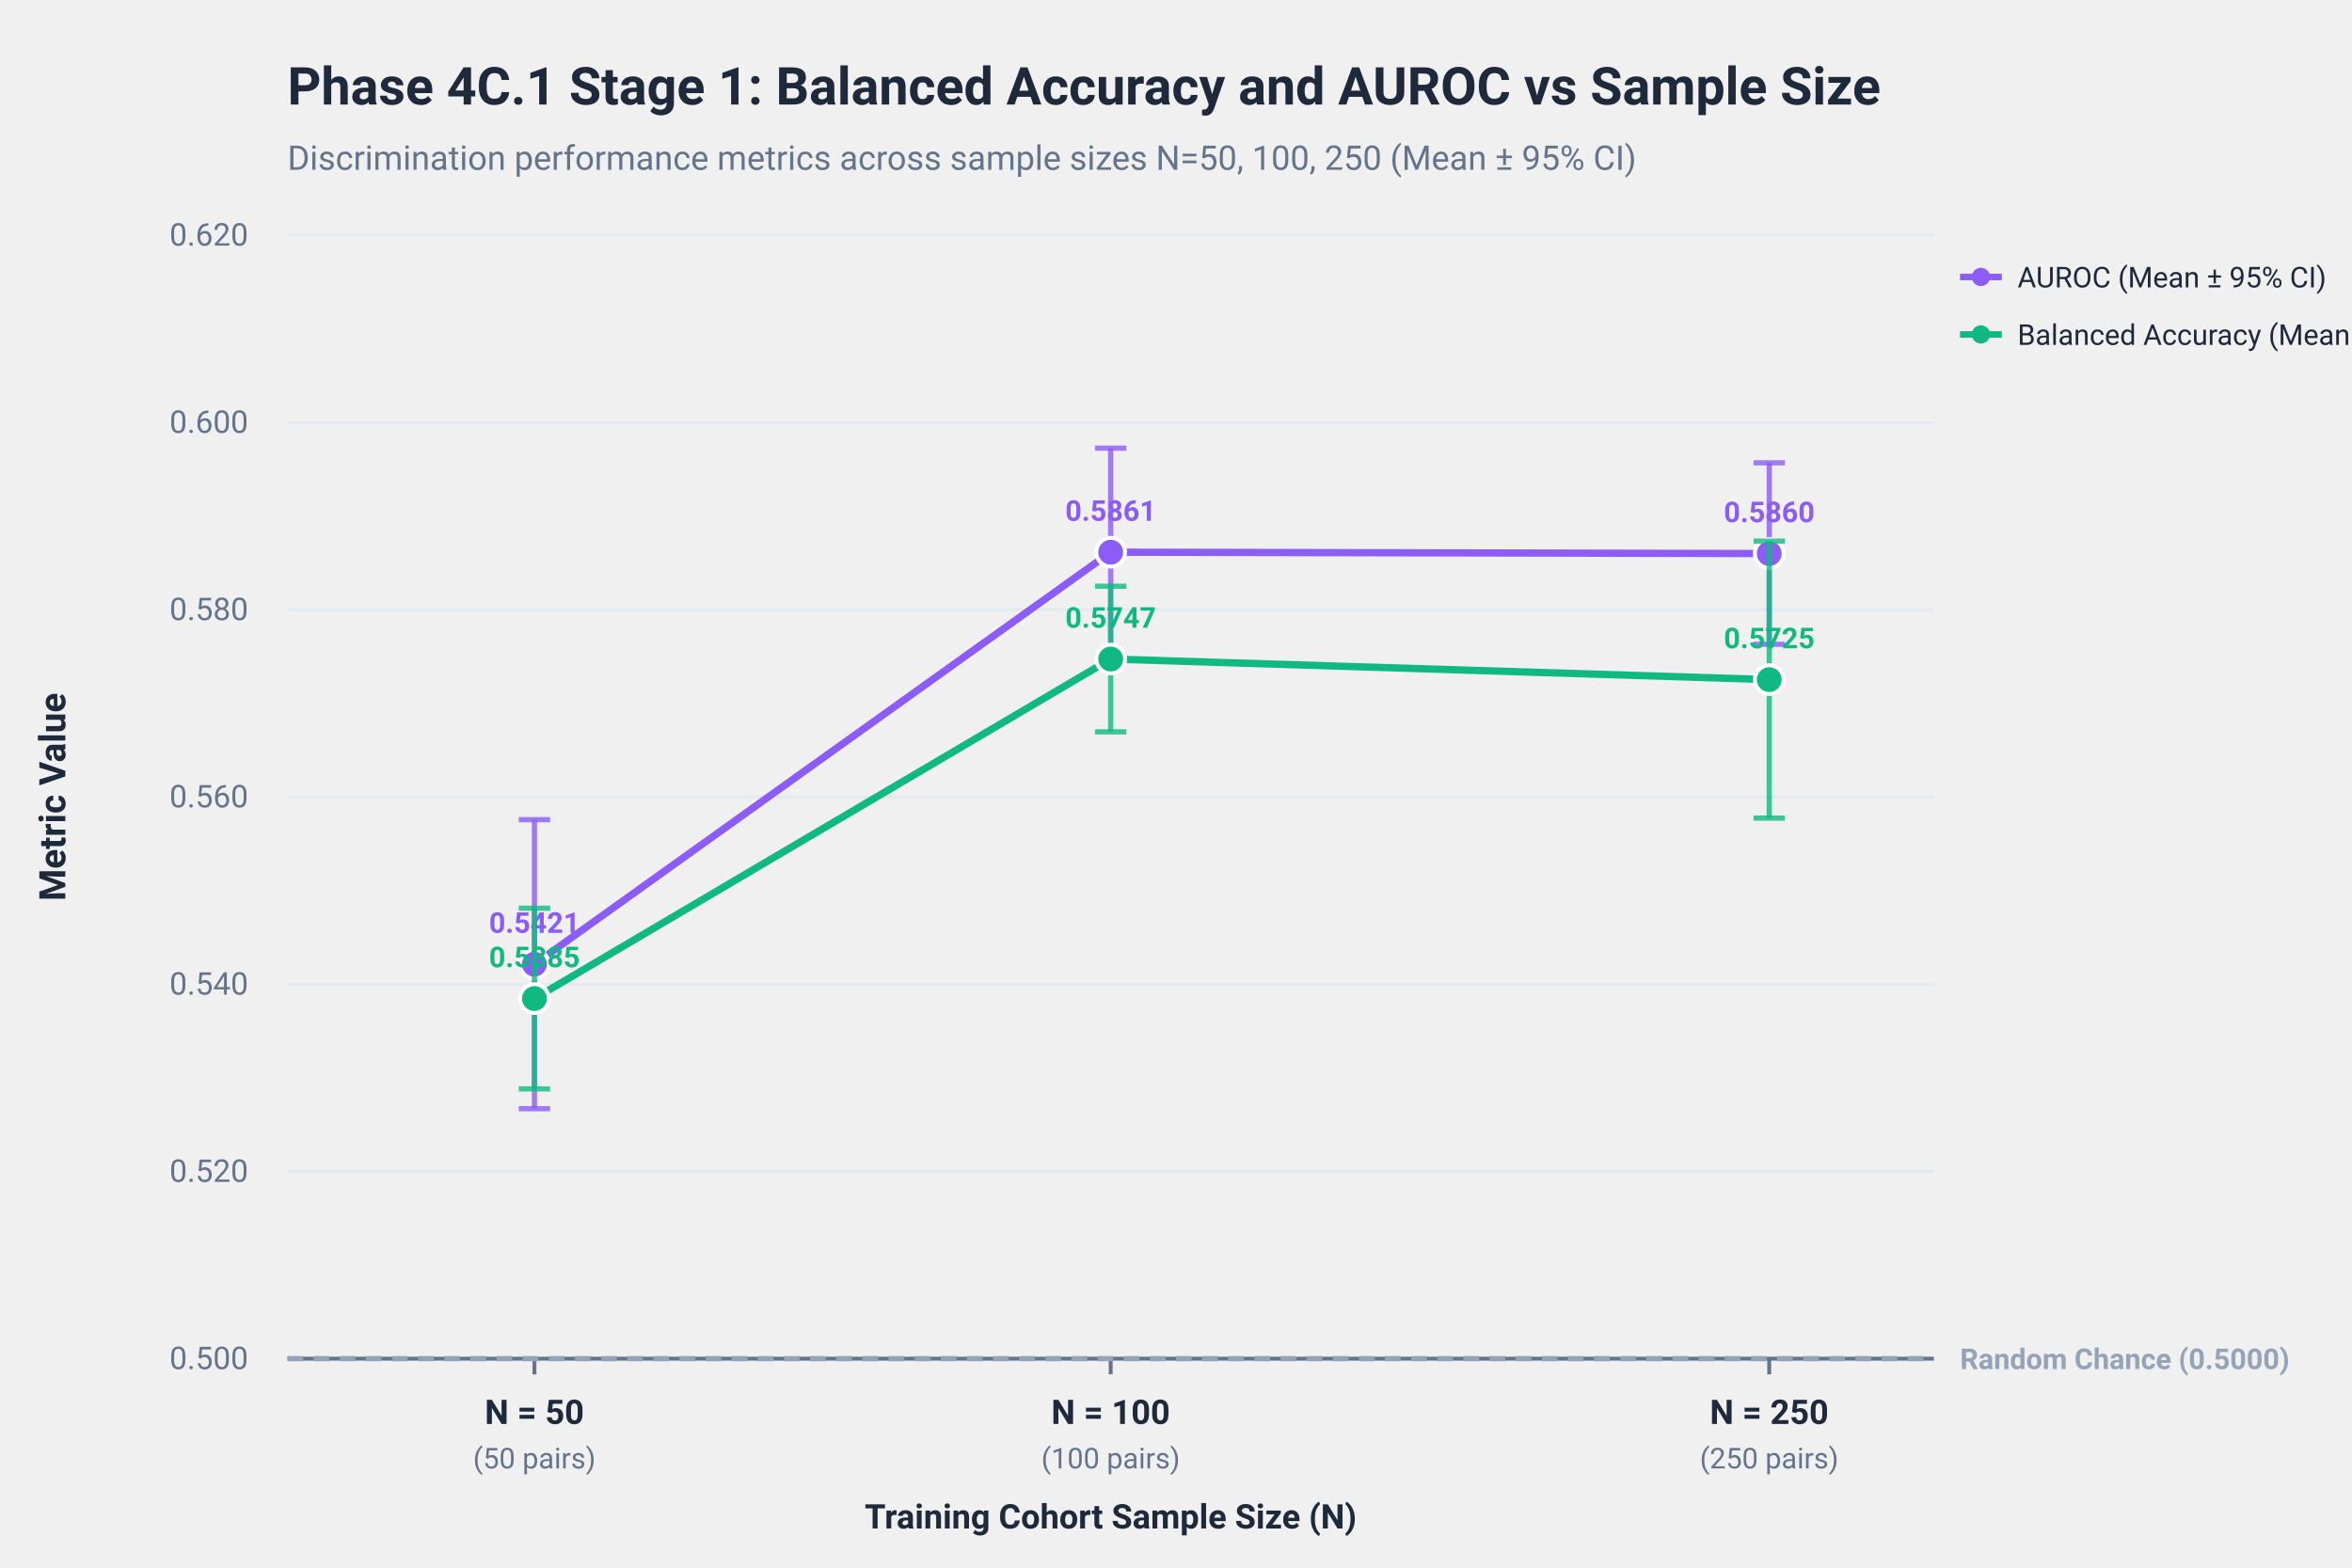
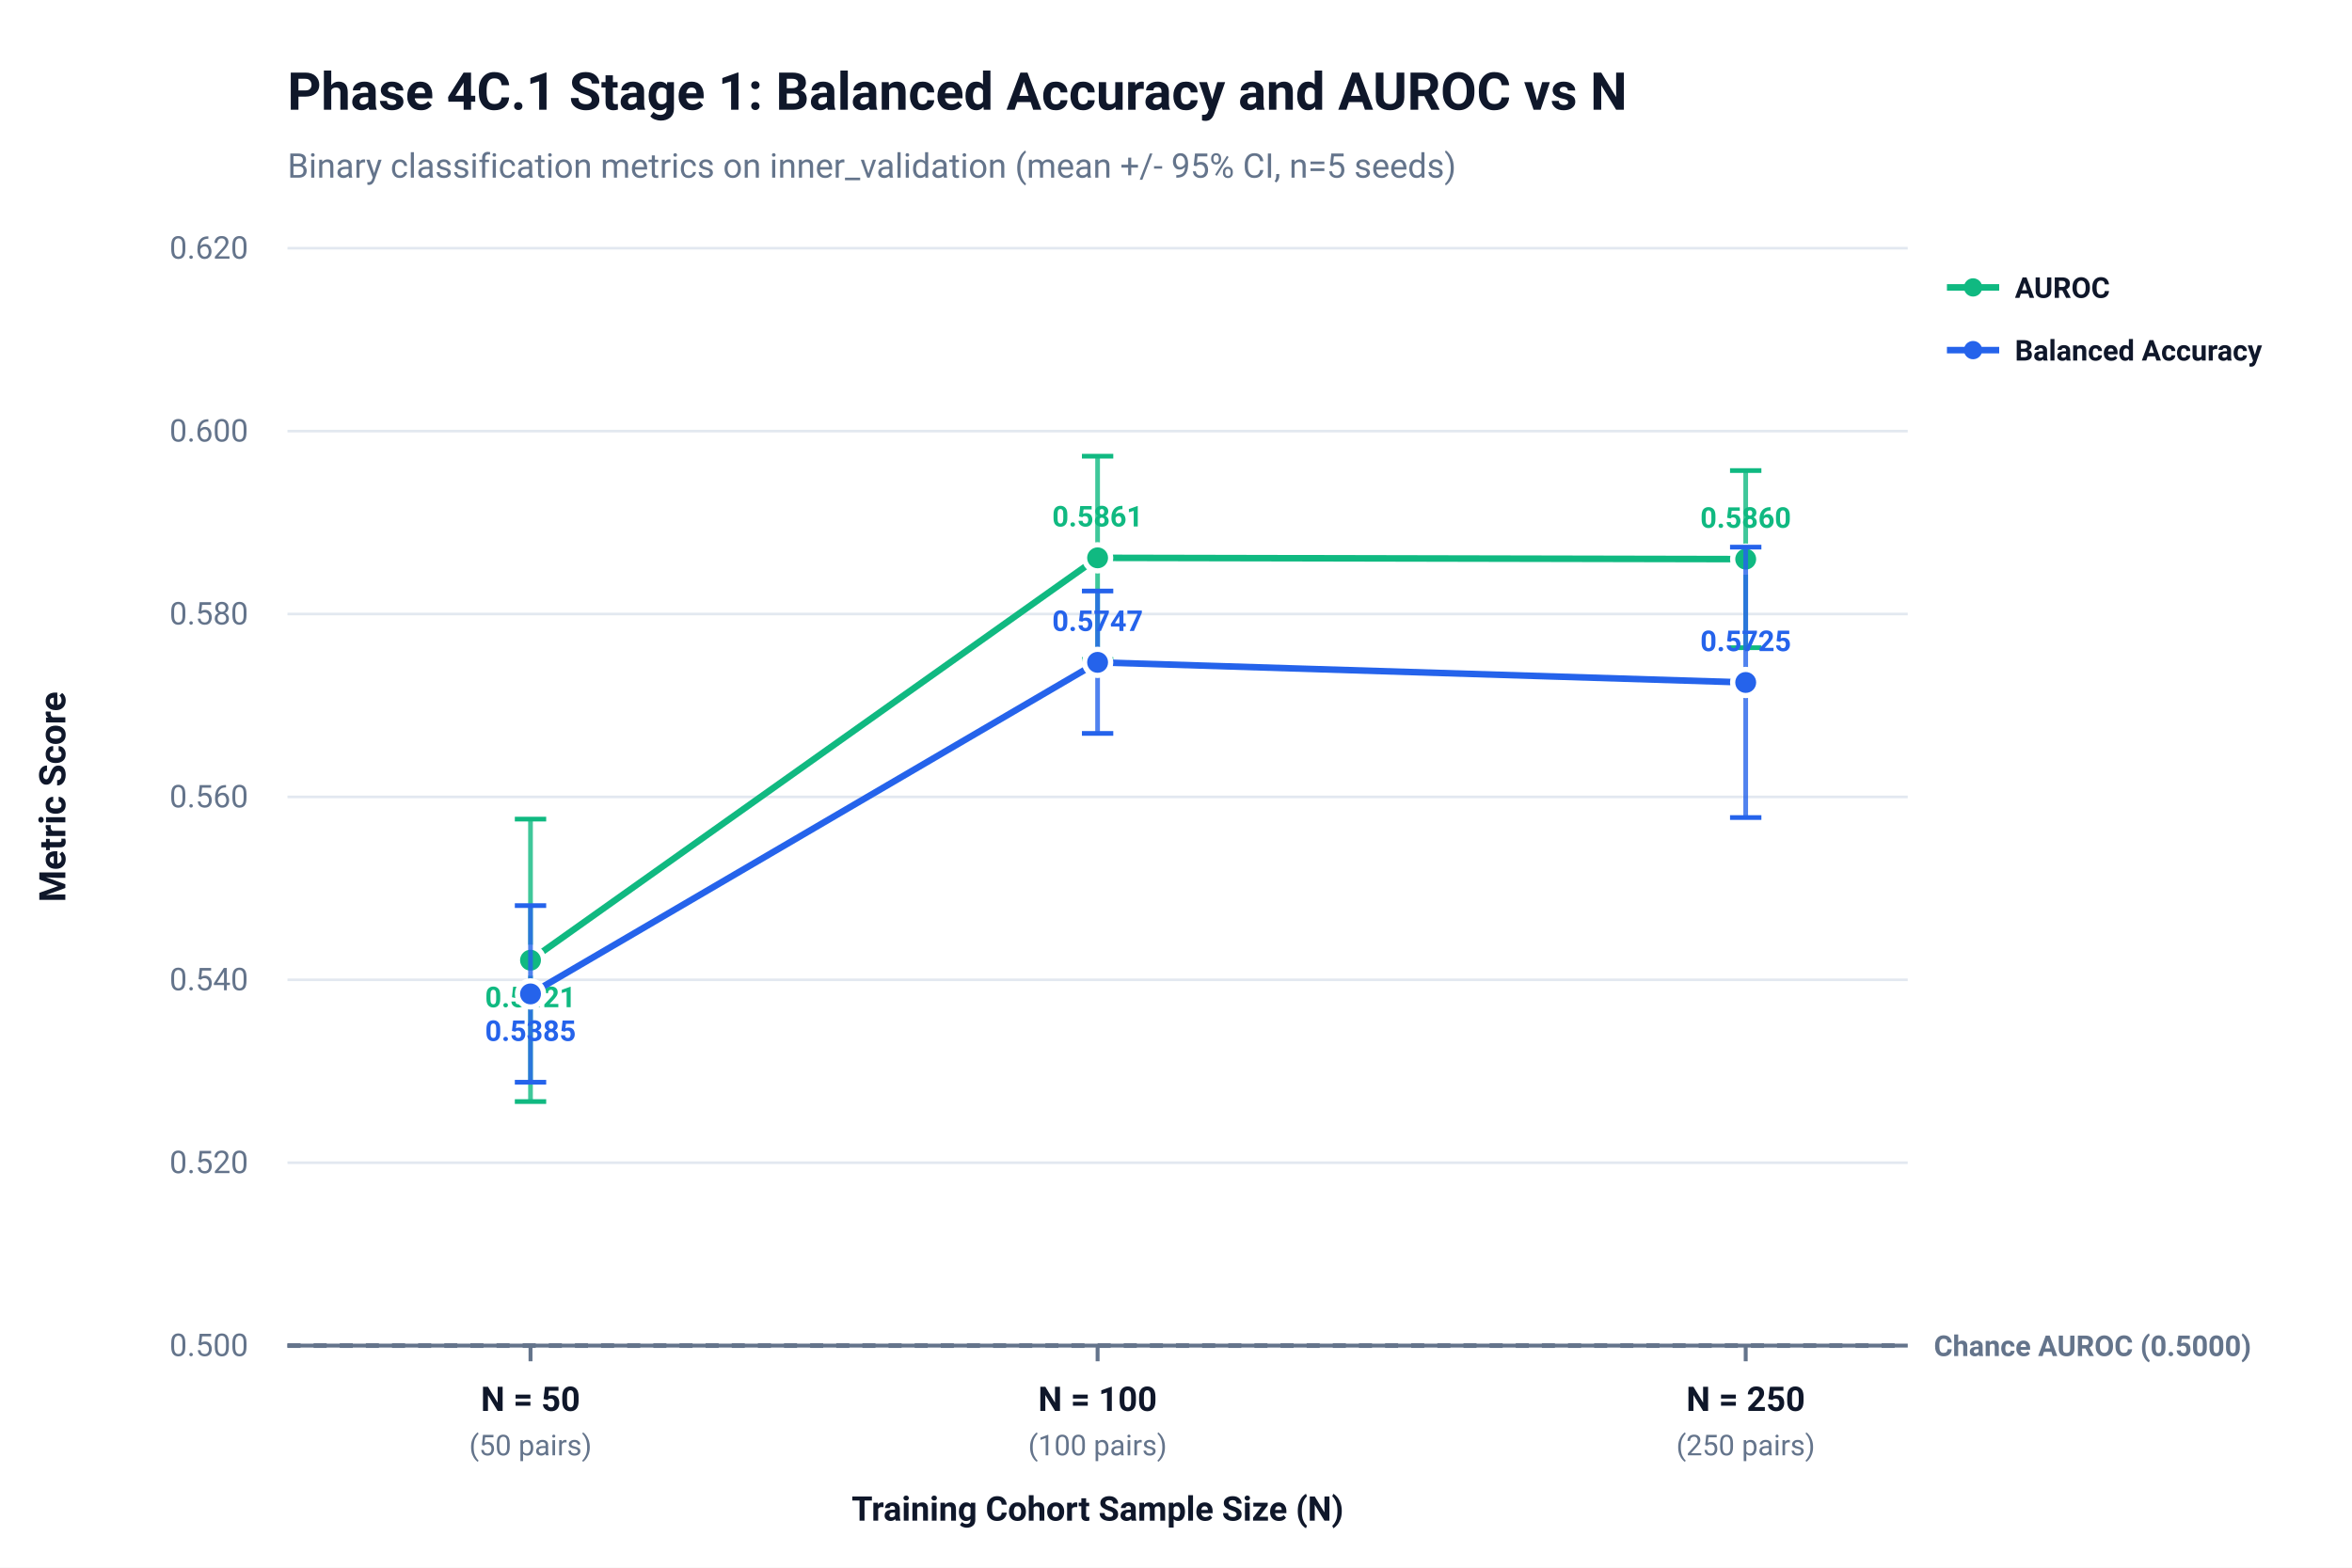
- <svg xmlns="http://www.w3.org/2000/svg" viewBox="0 0 900 600" width="900" height="600" style="background-color: #ffffff; font-family: -apple-system, BlinkMacSystemFont, 'Segoe UI', Roboto, Helvetica, Arial, sans-serif;">
-   <text x="110" y="40" font-size="20" font-weight="bold" fill="#1e293b">Phase 4C.1 Stage 1: Balanced Accuracy and AUROC vs Sample Size</text>
-   <text x="110" y="65" font-size="13" fill="#64748b">Discrimination performance metrics across sample sizes N=50, 100, 250 (Mean ± 95% CI)</text>
-   <line x1="110" y1="520.0" x2="740" y2="520.0" stroke="#e2e8f0" stroke-width="1" />
-   <text x="95" y="524.0" font-size="12" fill="#64748b" text-anchor="end">0.500</text>
-   <line x1="110" y1="448.333" x2="740" y2="448.333" stroke="#e2e8f0" stroke-width="1" />
-   <text x="95" y="452.333" font-size="12" fill="#64748b" text-anchor="end">0.520</text>
-   <line x1="110" y1="376.667" x2="740" y2="376.667" stroke="#e2e8f0" stroke-width="1" />
-   <text x="95" y="380.667" font-size="12" fill="#64748b" text-anchor="end">0.540</text>
-   <line x1="110" y1="305" x2="740" y2="305" stroke="#e2e8f0" stroke-width="1" />
-   <text x="95" y="309" font-size="12" fill="#64748b" text-anchor="end">0.560</text>
-   <line x1="110" y1="233.333" x2="740" y2="233.333" stroke="#e2e8f0" stroke-width="1" />
-   <text x="95" y="237.333" font-size="12" fill="#64748b" text-anchor="end">0.580</text>
-   <line x1="110" y1="161.667" x2="740" y2="161.667" stroke="#e2e8f0" stroke-width="1" />
-   <text x="95" y="165.667" font-size="12" fill="#64748b" text-anchor="end">0.600</text>
-   <line x1="110" y1="90.0" x2="740" y2="90.0" stroke="#e2e8f0" stroke-width="1" />
-   <text x="95" y="94.0" font-size="12" fill="#64748b" text-anchor="end">0.620</text>
-   <text x="25" y="305.0" font-size="14" font-weight="600" fill="#1e293b" text-anchor="middle" transform="rotate(-90, 25, 305.0)">Metric Value</text>
-   <line x1="110" y1="520" x2="740" y2="520" stroke="#64748b" stroke-width="1.5" />
-   <line x1="204.5" y1="520" x2="204.5" y2="526" stroke="#64748b" stroke-width="1.5" />
-   <text x="204.5" y="545" font-size="13" font-weight="600" fill="#1e293b" text-anchor="middle">N = 50</text>
-   <text x="204.5" y="562" font-size="11" fill="#64748b" text-anchor="middle">(50 pairs)</text>
-   <line x1="425.0" y1="520" x2="425.0" y2="526" stroke="#64748b" stroke-width="1.5" />
-   <text x="425.0" y="545" font-size="13" font-weight="600" fill="#1e293b" text-anchor="middle">N = 100</text>
-   <text x="425.0" y="562" font-size="11" fill="#64748b" text-anchor="middle">(100 pairs)</text>
-   <line x1="677.0" y1="520" x2="677.0" y2="526" stroke="#64748b" stroke-width="1.5" />
-   <text x="677.0" y="545" font-size="13" font-weight="600" fill="#1e293b" text-anchor="middle">N = 250</text>
-   <text x="677.0" y="562" font-size="11" fill="#64748b" text-anchor="middle">(250 pairs)</text>
-   <text x="425.0" y="585" font-size="13" font-weight="600" fill="#1e293b" text-anchor="middle">Training Cohort Sample Size (N)</text>
-   <line x1="110" y1="520.0" x2="740" y2="520.0" stroke="#94a3b8" stroke-dasharray="6,4" stroke-width="2" />
-   <text x="750" y="524.0" font-size="11" font-weight="bold" fill="#94a3b8">Random Chance (0.5000)</text>
-   <line x1="204.5" y1="424.339" x2="204.5" y2="313.711" stroke="#8b5cf6" stroke-width="2" opacity="0.8" />
-   <line x1="198.5" y1="424.339" x2="210.5" y2="424.339" stroke="#8b5cf6" stroke-width="2" opacity="0.8" />
-   <line x1="198.5" y1="313.711" x2="210.5" y2="313.711" stroke="#8b5cf6" stroke-width="2" opacity="0.8" />
-   <line x1="425.0" y1="251.16" x2="425.0" y2="171.524" stroke="#8b5cf6" stroke-width="2" opacity="0.8" />
-   <line x1="419.0" y1="251.16" x2="431.0" y2="251.16" stroke="#8b5cf6" stroke-width="2" opacity="0.8" />
-   <line x1="419.0" y1="171.524" x2="431.0" y2="171.524" stroke="#8b5cf6" stroke-width="2" opacity="0.8" />
-   <line x1="677.0" y1="246.585" x2="677.0" y2="177.139" stroke="#8b5cf6" stroke-width="2" opacity="0.8" />
-   <line x1="671.0" y1="246.585" x2="683.0" y2="246.585" stroke="#8b5cf6" stroke-width="2" opacity="0.8" />
-   <line x1="671.0" y1="177.139" x2="683.0" y2="177.139" stroke="#8b5cf6" stroke-width="2" opacity="0.8" />
-   <polyline points="204.5,369.023 425.0,211.342 677.0,211.862" fill="none" stroke="#8b5cf6" stroke-width="2.8" />
-   <circle cx="204.5" cy="369.023" r="5.5" fill="#8b5cf6" stroke="#ffffff" stroke-width="1.5" />
-   <text x="204.5" y="357.023" font-size="11" font-weight="bold" fill="#8b5cf6" text-anchor="middle">0.5421</text>
-   <circle cx="425.0" cy="211.342" r="5.5" fill="#8b5cf6" stroke="#ffffff" stroke-width="1.5" />
-   <text x="425.0" y="199.342" font-size="11" font-weight="bold" fill="#8b5cf6" text-anchor="middle">0.5861</text>
-   <circle cx="677.0" cy="211.862" r="5.5" fill="#8b5cf6" stroke="#ffffff" stroke-width="1.5" />
-   <text x="677.0" y="199.862" font-size="11" font-weight="bold" fill="#8b5cf6" text-anchor="middle">0.5860</text>
-   <line x1="204.5" y1="416.753" x2="204.5" y2="347.606" stroke="#10b981" stroke-width="2" opacity="0.8" />
-   <line x1="198.5" y1="416.753" x2="210.5" y2="416.753" stroke="#10b981" stroke-width="2" opacity="0.8" />
-   <line x1="198.5" y1="347.606" x2="210.5" y2="347.606" stroke="#10b981" stroke-width="2" opacity="0.8" />
-   <line x1="425.0" y1="280.107" x2="425.0" y2="224.361" stroke="#10b981" stroke-width="2" opacity="0.8" />
-   <line x1="419.0" y1="280.107" x2="431.0" y2="280.107" stroke="#10b981" stroke-width="2" opacity="0.8" />
-   <line x1="419.0" y1="224.361" x2="431.0" y2="224.361" stroke="#10b981" stroke-width="2" opacity="0.8" />
-   <line x1="677.0" y1="313.109" x2="677.0" y2="207.11" stroke="#10b981" stroke-width="2" opacity="0.8" />
-   <line x1="671.0" y1="313.109" x2="683.0" y2="313.109" stroke="#10b981" stroke-width="2" opacity="0.8" />
-   <line x1="671.0" y1="207.11" x2="683.0" y2="207.11" stroke="#10b981" stroke-width="2" opacity="0.8" />
-   <polyline points="204.5,382.178 425.0,252.235 677.0,260.112" fill="none" stroke="#10b981" stroke-width="2.8" />
-   <circle cx="204.5" cy="382.178" r="5.5" fill="#10b981" stroke="#ffffff" stroke-width="1.5" />
-   <text x="204.5" y="370.178" font-size="11" font-weight="bold" fill="#10b981" text-anchor="middle">0.5385</text>
-   <circle cx="425.0" cy="252.235" r="5.5" fill="#10b981" stroke="#ffffff" stroke-width="1.5" />
-   <text x="425.0" y="240.235" font-size="11" font-weight="bold" fill="#10b981" text-anchor="middle">0.5747</text>
-   <circle cx="677.0" cy="260.112" r="5.5" fill="#10b981" stroke="#ffffff" stroke-width="1.5" />
-   <text x="677.0" y="248.112" font-size="11" font-weight="bold" fill="#10b981" text-anchor="middle">0.5725</text>
-   <g transform="translate(750, 100)">
-     <line x1="0" y1="6" x2="16" y2="6" stroke="#8b5cf6" stroke-width="2.5" />
-     <circle cx="8" cy="6" r="3.5" fill="#8b5cf6" />
-     <text x="22" y="10" font-size="11" fill="#1e293b">AUROC (Mean ± 95% CI)</text>
-     <line x1="0" y1="28" x2="16" y2="28" stroke="#10b981" stroke-width="2.5" />
-     <circle cx="8" cy="28" r="3.5" fill="#10b981" />
-     <text x="22" y="32" font-size="11" fill="#1e293b">Balanced Accuracy (Mean ± 95% CI)</text>
-   </g>
+ <svg xmlns="http://www.w3.org/2000/svg" viewBox="0 0 900 600" width="900" height="600" style="background-color: #ffffff; font-family: Segoe UI, Roboto, Helvetica, Arial, sans-serif;">
+   <rect width="900" height="600" fill="#ffffff" />
+   <text x="110" y="42" font-size="20" font-weight="700" fill="#0f172a">Phase 4C.1 Stage 1: Balanced Accuracy and AUROC vs N</text>
+   <text x="110" y="68" font-size="13" fill="#64748b">Binary classification metrics on inner_validation (mean +/- 95% CI, n=5 seeds)</text>
+   <line x1="110" y1="515.0" x2="730" y2="515.0" stroke="#e2e8f0" stroke-width="1" />
+   <text x="95" y="519.0" font-size="12" fill="#64748b" text-anchor="end">0.500</text>
+   <line x1="110" y1="445.0" x2="730" y2="445.0" stroke="#e2e8f0" stroke-width="1" />
+   <text x="95" y="449.0" font-size="12" fill="#64748b" text-anchor="end">0.520</text>
+   <line x1="110" y1="375.0" x2="730" y2="375.0" stroke="#e2e8f0" stroke-width="1" />
+   <text x="95" y="379.0" font-size="12" fill="#64748b" text-anchor="end">0.540</text>
+   <line x1="110" y1="305.0" x2="730" y2="305.0" stroke="#e2e8f0" stroke-width="1" />
+   <text x="95" y="309.0" font-size="12" fill="#64748b" text-anchor="end">0.560</text>
+   <line x1="110" y1="235.0" x2="730" y2="235.0" stroke="#e2e8f0" stroke-width="1" />
+   <text x="95" y="239.0" font-size="12" fill="#64748b" text-anchor="end">0.580</text>
+   <line x1="110" y1="165.0" x2="730" y2="165.0" stroke="#e2e8f0" stroke-width="1" />
+   <text x="95" y="169.0" font-size="12" fill="#64748b" text-anchor="end">0.600</text>
+   <line x1="110" y1="95.0" x2="730" y2="95.0" stroke="#e2e8f0" stroke-width="1" />
+   <text x="95" y="99.0" font-size="12" fill="#64748b" text-anchor="end">0.620</text>
+   <text x="25" y="305.0" font-size="14" font-weight="600" fill="#0f172a" text-anchor="middle" transform="rotate(-90, 25, 305.0)">Metric Score</text>
+   <line x1="110" y1="515" x2="730" y2="515" stroke="#64748b" stroke-width="1.5" />
+   <line x1="203.0" y1="515" x2="203.0" y2="521" stroke="#64748b" stroke-width="1.5" />
+   <text x="203.0" y="540" font-size="13" font-weight="600" fill="#0f172a" text-anchor="middle">N = 50</text>
+   <text x="203.0" y="557" font-size="11" fill="#64748b" text-anchor="middle">(50 pairs)</text>
+   <line x1="420.0" y1="515" x2="420.0" y2="521" stroke="#64748b" stroke-width="1.5" />
+   <text x="420.0" y="540" font-size="13" font-weight="600" fill="#0f172a" text-anchor="middle">N = 100</text>
+   <text x="420.0" y="557" font-size="11" fill="#64748b" text-anchor="middle">(100 pairs)</text>
+   <line x1="668.0" y1="515" x2="668.0" y2="521" stroke="#64748b" stroke-width="1.5" />
+   <text x="668.0" y="540" font-size="13" font-weight="600" fill="#0f172a" text-anchor="middle">N = 250</text>
+   <text x="668.0" y="557" font-size="11" fill="#64748b" text-anchor="middle">(250 pairs)</text>
+   <text x="420.0" y="582" font-size="13" font-weight="600" fill="#0f172a" text-anchor="middle">Training Cohort Sample Size (N)</text>
+   <line x1="110" y1="515.0" x2="730" y2="515.0" stroke="#64748b" stroke-width="1.8" stroke-dasharray="5,5" />
+   <text x="740" y="519.0" font-size="11" font-weight="600" fill="#64748b">Chance AUROC (0.5000)</text>
+   <line x1="203.0" y1="421.6" x2="203.0" y2="313.5" stroke="#10b981" stroke-width="1.8" stroke-opacity="0.8" />
+   <line x1="197.0" y1="421.6" x2="209.0" y2="421.6" stroke="#10b981" stroke-width="1.8" />
+   <line x1="197.0" y1="313.5" x2="209.0" y2="313.5" stroke="#10b981" stroke-width="1.8" />
+   <line x1="420.0" y1="252.4" x2="420.0" y2="174.6" stroke="#10b981" stroke-width="1.8" stroke-opacity="0.8" />
+   <line x1="414.0" y1="252.4" x2="426.0" y2="252.4" stroke="#10b981" stroke-width="1.8" />
+   <line x1="414.0" y1="174.6" x2="426.0" y2="174.6" stroke="#10b981" stroke-width="1.8" />
+   <line x1="668.0" y1="247.9" x2="668.0" y2="180.1" stroke="#10b981" stroke-width="1.8" stroke-opacity="0.8" />
+   <line x1="662.0" y1="247.9" x2="674.0" y2="247.9" stroke="#10b981" stroke-width="1.8" />
+   <line x1="662.0" y1="180.1" x2="674.0" y2="180.1" stroke="#10b981" stroke-width="1.8" />
+   <polyline points="203.0,367.5 420.0,213.5 668.0,214.0" fill="none" stroke="#10b981" stroke-width="2.5" />
+   <circle cx="203.0" cy="367.5" r="5" fill="#10b981" stroke="#ffffff" stroke-width="2" />
+   <text x="203.0" y="385.5" font-size="11" font-weight="700" fill="#10b981" text-anchor="middle">0.5421</text>
+   <circle cx="420.0" cy="213.5" r="5" fill="#10b981" stroke="#ffffff" stroke-width="2" />
+   <text x="420.0" y="201.5" font-size="11" font-weight="700" fill="#10b981" text-anchor="middle">0.5861</text>
+   <circle cx="668.0" cy="214.0" r="5" fill="#10b981" stroke="#ffffff" stroke-width="2" />
+   <text x="668.0" y="202.0" font-size="11" font-weight="700" fill="#10b981" text-anchor="middle">0.5860</text>
+   <line x1="203.0" y1="414.2" x2="203.0" y2="346.6" stroke="#2563eb" stroke-width="1.8" stroke-opacity="0.8" />
+   <line x1="197.0" y1="414.2" x2="209.0" y2="414.2" stroke="#2563eb" stroke-width="1.8" />
+   <line x1="197.0" y1="346.6" x2="209.0" y2="346.6" stroke="#2563eb" stroke-width="1.8" />
+   <line x1="420.0" y1="280.7" x2="420.0" y2="226.2" stroke="#2563eb" stroke-width="1.8" stroke-opacity="0.8" />
+   <line x1="414.0" y1="280.7" x2="426.0" y2="280.7" stroke="#2563eb" stroke-width="1.8" />
+   <line x1="414.0" y1="226.2" x2="426.0" y2="226.2" stroke="#2563eb" stroke-width="1.8" />
+   <line x1="668.0" y1="312.9" x2="668.0" y2="209.4" stroke="#2563eb" stroke-width="1.8" stroke-opacity="0.8" />
+   <line x1="662.0" y1="312.9" x2="674.0" y2="312.9" stroke="#2563eb" stroke-width="1.8" />
+   <line x1="662.0" y1="209.4" x2="674.0" y2="209.4" stroke="#2563eb" stroke-width="1.8" />
+   <polyline points="203.0,380.4 420.0,253.5 668.0,261.2" fill="none" stroke="#2563eb" stroke-width="2.5" />
+   <circle cx="203.0" cy="380.4" r="5" fill="#2563eb" stroke="#ffffff" stroke-width="2" />
+   <text x="203.0" y="398.4" font-size="11" font-weight="700" fill="#2563eb" text-anchor="middle">0.5385</text>
+   <circle cx="420.0" cy="253.5" r="5" fill="#2563eb" stroke="#ffffff" stroke-width="2" />
+   <text x="420.0" y="241.5" font-size="11" font-weight="700" fill="#2563eb" text-anchor="middle">0.5747</text>
+   <circle cx="668.0" cy="261.2" r="5" fill="#2563eb" stroke="#ffffff" stroke-width="2" />
+   <text x="668.0" y="249.2" font-size="11" font-weight="700" fill="#2563eb" text-anchor="middle">0.5725</text>
+   <line x1="745" y1="110" x2="765" y2="110" stroke="#10b981" stroke-width="2.5" />
+   <circle cx="755" cy="110" r="3.5" fill="#10b981" />
+   <text x="771" y="114" font-size="11" font-weight="600" fill="#0f172a">AUROC</text>
+   <line x1="745" y1="134" x2="765" y2="134" stroke="#2563eb" stroke-width="2.5" />
+   <circle cx="755" cy="134" r="3.5" fill="#2563eb" />
+   <text x="771" y="138" font-size="11" font-weight="600" fill="#0f172a">Balanced Accuracy</text>
</svg>
